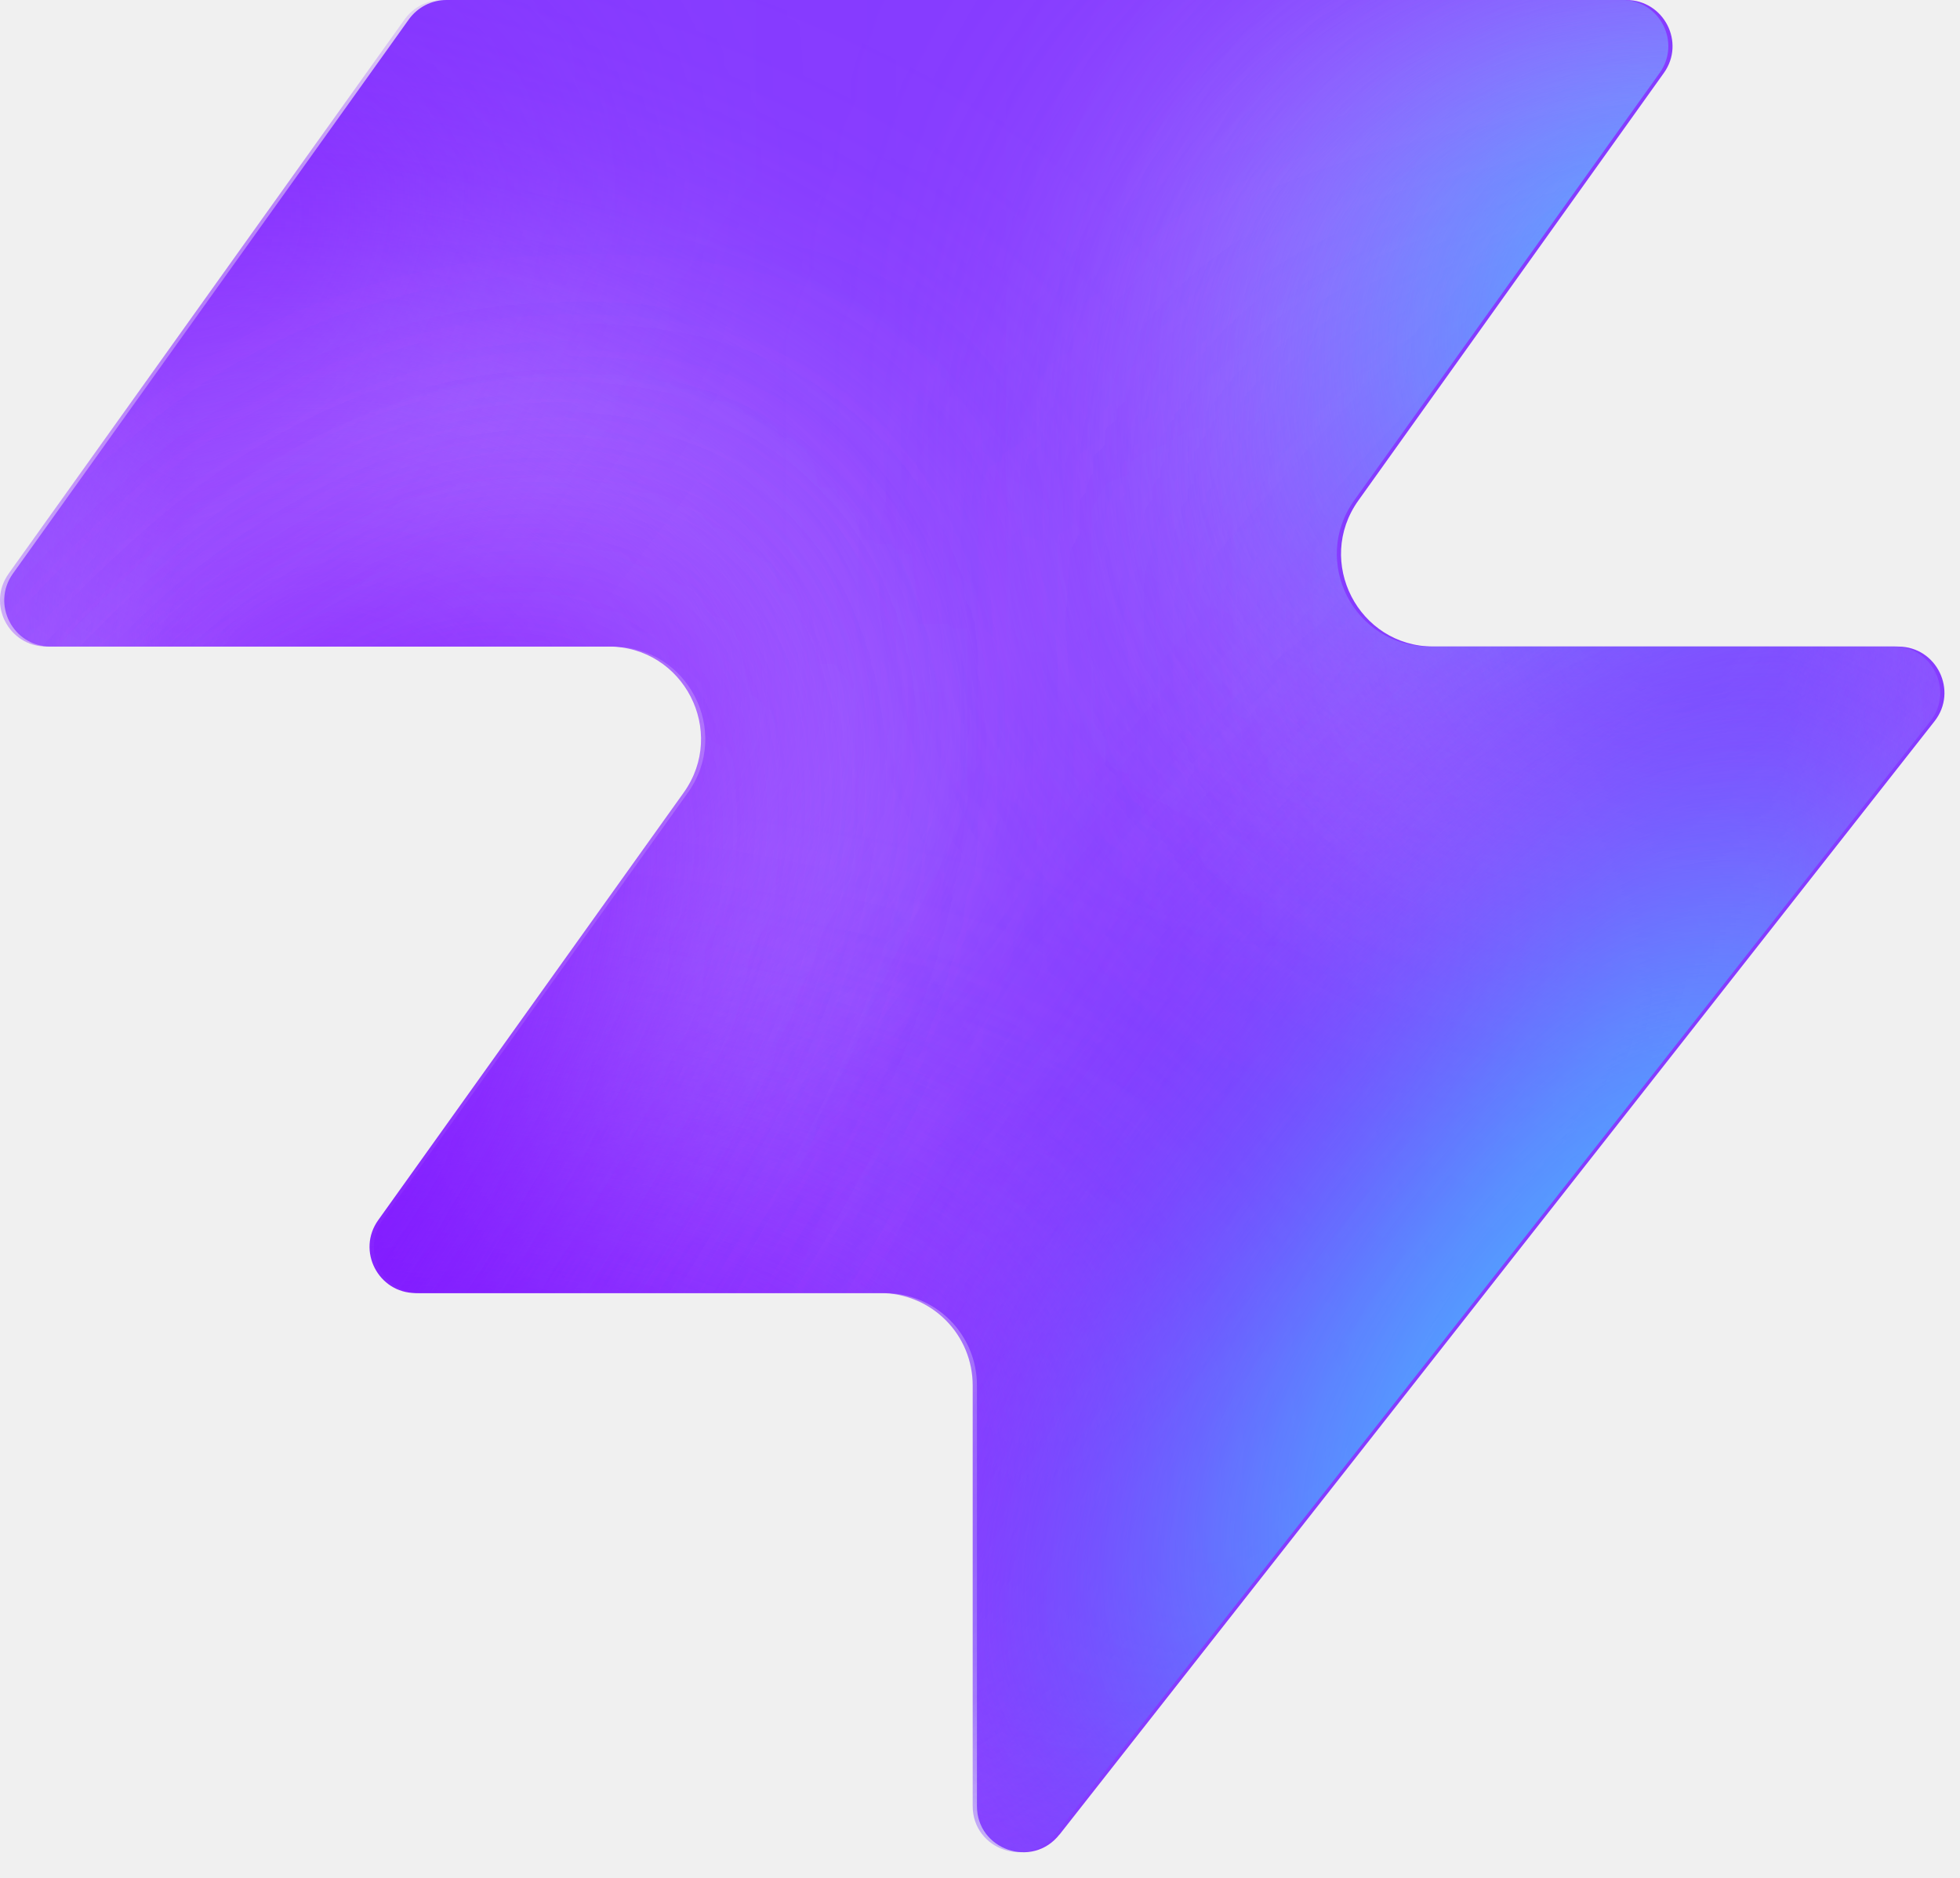
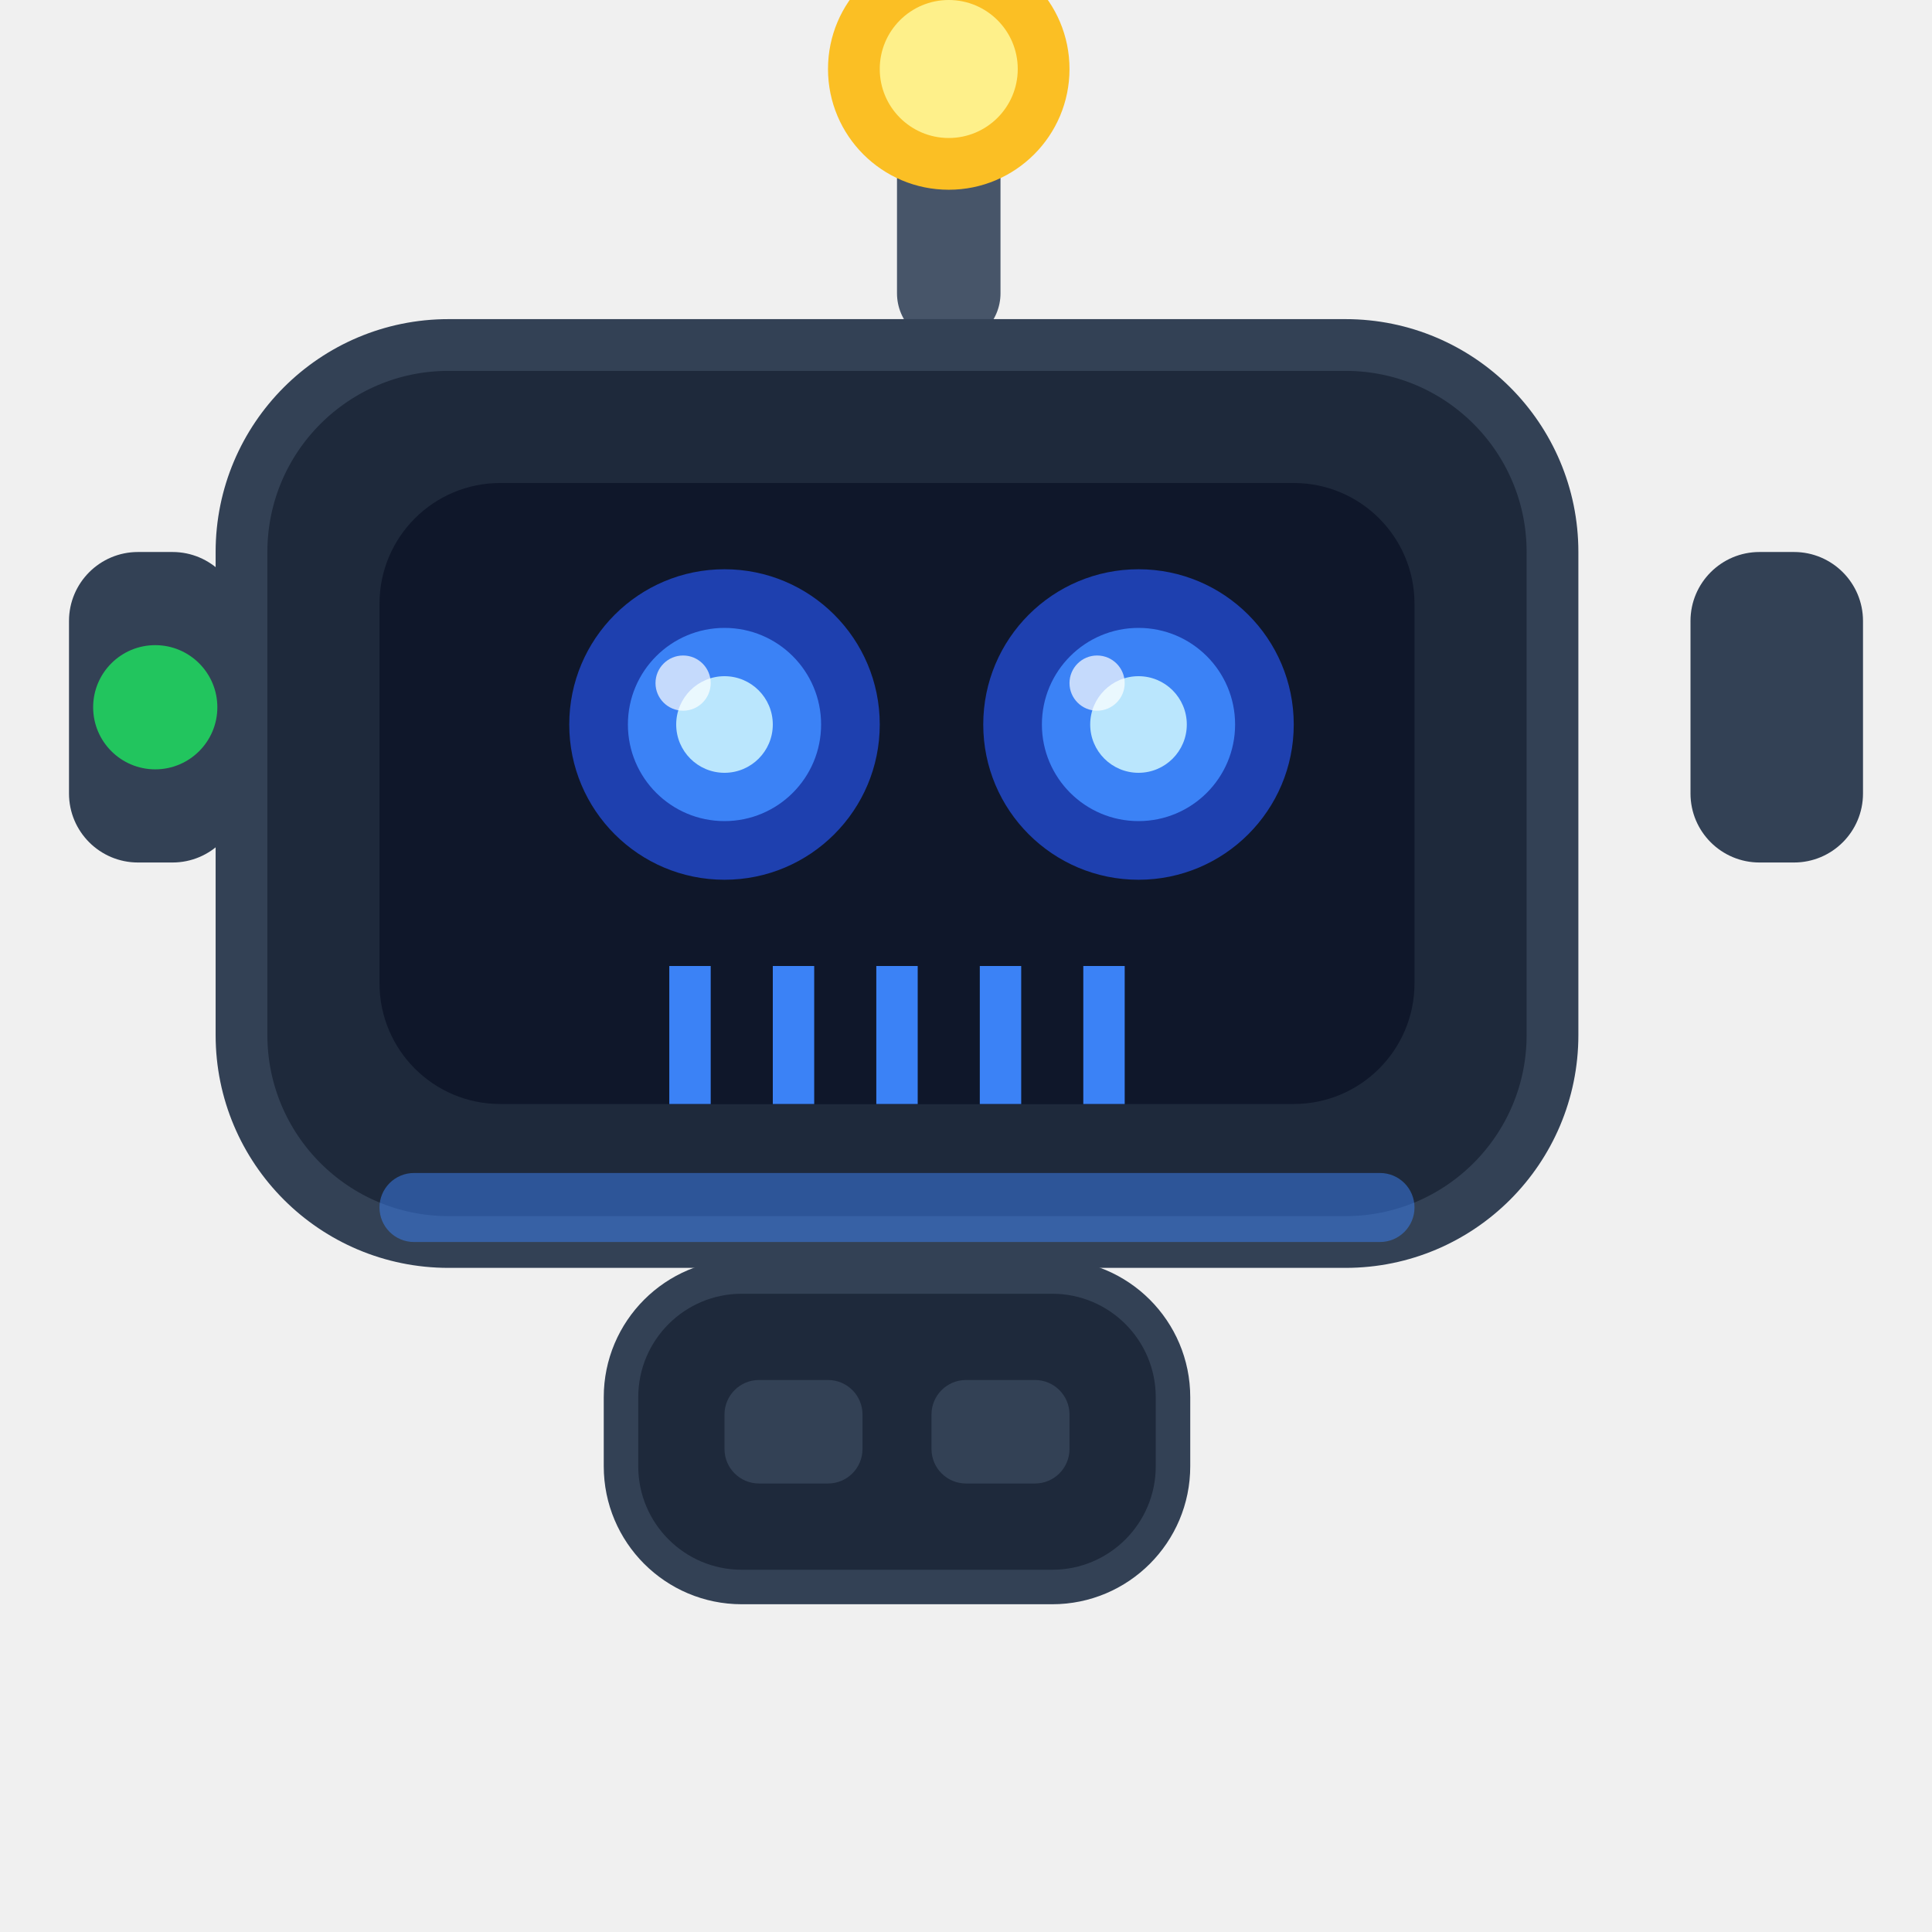
- <svg xmlns="http://www.w3.org/2000/svg" width="48" height="46" fill="none" viewBox="0 0 48 46">
-   <path fill="#863bff" d="M25.946 44.938c-.664.845-2.021.375-2.021-.698V33.937a2.26 2.26 0 0 0-2.262-2.262H10.287c-.92 0-1.456-1.04-.92-1.788l7.48-10.471c1.07-1.497 0-3.578-1.842-3.578H1.237c-.92 0-1.456-1.04-.92-1.788L10.013.474c.214-.297.556-.474.92-.474h28.894c.92 0 1.456 1.04.92 1.788l-7.48 10.471c-1.07 1.498 0 3.579 1.842 3.579h11.377c.943 0 1.473 1.088.89 1.83L25.947 44.94z" style="fill:#863bff;fill:color(display-p3 .525 .23 1);fill-opacity:1" />
-   <mask id="a" width="48" height="46" x="0" y="0" maskUnits="userSpaceOnUse" style="mask-type:alpha">
-     <path fill="#000" d="M25.842 44.938c-.664.844-2.021.375-2.021-.698V33.937a2.26 2.26 0 0 0-2.262-2.262H10.183c-.92 0-1.456-1.04-.92-1.788l7.48-10.471c1.07-1.498 0-3.579-1.842-3.579H1.133c-.92 0-1.456-1.04-.92-1.787L9.91.473c.214-.297.556-.474.92-.474h28.894c.92 0 1.456 1.04.92 1.788l-7.48 10.471c-1.07 1.498 0 3.578 1.842 3.578h11.377c.943 0 1.473 1.088.89 1.832L25.843 44.94z" style="fill:#000;fill-opacity:1" />
-   </mask>
-   <g mask="url(#a)">
-     <g filter="url(#b)">
-       <ellipse cx="5.508" cy="14.704" fill="#ede6ff" rx="5.508" ry="14.704" style="fill:#ede6ff;fill:color(display-p3 .927 .903 1);fill-opacity:1" transform="matrix(.00324 1 1 -.00324 -4.47 31.516)" />
-     </g>
-     <g filter="url(#c)">
-       <ellipse cx="10.399" cy="29.851" fill="#ede6ff" rx="10.399" ry="29.851" style="fill:#ede6ff;fill:color(display-p3 .927 .903 1);fill-opacity:1" transform="matrix(.00324 1 1 -.00324 -39.328 7.883)" />
-     </g>
-     <g filter="url(#d)">
-       <ellipse cx="5.508" cy="30.487" fill="#7e14ff" rx="5.508" ry="30.487" style="fill:#7e14ff;fill:color(display-p3 .492 .077 1);fill-opacity:1" transform="rotate(89.814 -25.913 -14.639)scale(1 -1)" />
-     </g>
-     <g filter="url(#e)">
-       <ellipse cx="5.508" cy="30.599" fill="#7e14ff" rx="5.508" ry="30.599" style="fill:#7e14ff;fill:color(display-p3 .492 .077 1);fill-opacity:1" transform="rotate(89.814 -32.644 -3.334)scale(1 -1)" />
-     </g>
-     <g filter="url(#f)">
-       <ellipse cx="5.508" cy="30.599" fill="#7e14ff" rx="5.508" ry="30.599" style="fill:#7e14ff;fill:color(display-p3 .492 .077 1);fill-opacity:1" transform="matrix(.00324 1 1 -.00324 -34.34 30.47)" />
-     </g>
-     <g filter="url(#g)">
-       <ellipse cx="14.072" cy="22.078" fill="#ede6ff" rx="14.072" ry="22.078" style="fill:#ede6ff;fill:color(display-p3 .927 .903 1);fill-opacity:1" transform="rotate(93.35 24.506 48.493)scale(-1 1)" />
-     </g>
-     <g filter="url(#h)">
-       <ellipse cx="3.47" cy="21.501" fill="#7e14ff" rx="3.47" ry="21.501" style="fill:#7e14ff;fill:color(display-p3 .492 .077 1);fill-opacity:1" transform="rotate(89.009 28.708 47.59)scale(-1 1)" />
-     </g>
-     <g filter="url(#i)">
-       <ellipse cx="3.47" cy="21.501" fill="#7e14ff" rx="3.47" ry="21.501" style="fill:#7e14ff;fill:color(display-p3 .492 .077 1);fill-opacity:1" transform="rotate(89.009 28.708 47.59)scale(-1 1)" />
-     </g>
-     <g filter="url(#j)">
-       <ellipse cx=".387" cy="8.972" fill="#7e14ff" rx="4.407" ry="29.108" style="fill:#7e14ff;fill:color(display-p3 .492 .077 1);fill-opacity:1" transform="rotate(39.51 .387 8.972)" />
-     </g>
-     <g filter="url(#k)">
-       <ellipse cx="47.523" cy="-6.092" fill="#7e14ff" rx="4.407" ry="29.108" style="fill:#7e14ff;fill:color(display-p3 .492 .077 1);fill-opacity:1" transform="rotate(37.892 47.523 -6.092)" />
-     </g>
-     <g filter="url(#l)">
-       <ellipse cx="41.412" cy="6.333" fill="#47bfff" rx="5.971" ry="9.665" style="fill:#47bfff;fill:color(display-p3 .28 .748 1);fill-opacity:1" transform="rotate(37.892 41.412 6.333)" />
-     </g>
-     <g filter="url(#m)">
-       <ellipse cx="-1.879" cy="38.332" fill="#7e14ff" rx="4.407" ry="29.108" style="fill:#7e14ff;fill:color(display-p3 .492 .077 1);fill-opacity:1" transform="rotate(37.892 -1.88 38.332)" />
-     </g>
-     <g filter="url(#n)">
-       <ellipse cx="-1.879" cy="38.332" fill="#7e14ff" rx="4.407" ry="29.108" style="fill:#7e14ff;fill:color(display-p3 .492 .077 1);fill-opacity:1" transform="rotate(37.892 -1.88 38.332)" />
-     </g>
-     <g filter="url(#o)">
-       <ellipse cx="35.651" cy="29.907" fill="#7e14ff" rx="4.407" ry="29.108" style="fill:#7e14ff;fill:color(display-p3 .492 .077 1);fill-opacity:1" transform="rotate(37.892 35.651 29.907)" />
-     </g>
-     <g filter="url(#p)">
-       <ellipse cx="38.418" cy="32.4" fill="#47bfff" rx="5.971" ry="15.297" style="fill:#47bfff;fill:color(display-p3 .28 .748 1);fill-opacity:1" transform="rotate(37.892 38.418 32.4)" />
-     </g>
-   </g>
-   <defs>
-     <filter id="b" width="60.045" height="41.654" x="-19.77" y="16.149" color-interpolation-filters="sRGB" filterUnits="userSpaceOnUse">
-       <feFlood flood-opacity="0" result="BackgroundImageFix" />
-       <feBlend in="SourceGraphic" in2="BackgroundImageFix" result="shape" />
-       <feGaussianBlur result="effect1_foregroundBlur_2002_17158" stdDeviation="7.659" />
-     </filter>
-     <filter id="c" width="90.34" height="51.437" x="-54.613" y="-7.533" color-interpolation-filters="sRGB" filterUnits="userSpaceOnUse">
-       <feFlood flood-opacity="0" result="BackgroundImageFix" />
-       <feBlend in="SourceGraphic" in2="BackgroundImageFix" result="shape" />
-       <feGaussianBlur result="effect1_foregroundBlur_2002_17158" stdDeviation="7.659" />
-     </filter>
-     <filter id="d" width="79.355" height="29.4" x="-49.64" y="2.03" color-interpolation-filters="sRGB" filterUnits="userSpaceOnUse">
-       <feFlood flood-opacity="0" result="BackgroundImageFix" />
-       <feBlend in="SourceGraphic" in2="BackgroundImageFix" result="shape" />
-       <feGaussianBlur result="effect1_foregroundBlur_2002_17158" stdDeviation="4.596" />
-     </filter>
-     <filter id="e" width="79.579" height="29.4" x="-45.045" y="20.029" color-interpolation-filters="sRGB" filterUnits="userSpaceOnUse">
-       <feFlood flood-opacity="0" result="BackgroundImageFix" />
-       <feBlend in="SourceGraphic" in2="BackgroundImageFix" result="shape" />
-       <feGaussianBlur result="effect1_foregroundBlur_2002_17158" stdDeviation="4.596" />
-     </filter>
-     <filter id="f" width="79.579" height="29.4" x="-43.513" y="21.178" color-interpolation-filters="sRGB" filterUnits="userSpaceOnUse">
-       <feFlood flood-opacity="0" result="BackgroundImageFix" />
-       <feBlend in="SourceGraphic" in2="BackgroundImageFix" result="shape" />
-       <feGaussianBlur result="effect1_foregroundBlur_2002_17158" stdDeviation="4.596" />
-     </filter>
-     <filter id="g" width="74.749" height="58.852" x="15.756" y="-17.901" color-interpolation-filters="sRGB" filterUnits="userSpaceOnUse">
-       <feFlood flood-opacity="0" result="BackgroundImageFix" />
-       <feBlend in="SourceGraphic" in2="BackgroundImageFix" result="shape" />
-       <feGaussianBlur result="effect1_foregroundBlur_2002_17158" stdDeviation="7.659" />
-     </filter>
-     <filter id="h" width="61.377" height="25.362" x="23.548" y="2.284" color-interpolation-filters="sRGB" filterUnits="userSpaceOnUse">
-       <feFlood flood-opacity="0" result="BackgroundImageFix" />
-       <feBlend in="SourceGraphic" in2="BackgroundImageFix" result="shape" />
-       <feGaussianBlur result="effect1_foregroundBlur_2002_17158" stdDeviation="4.596" />
-     </filter>
-     <filter id="i" width="61.377" height="25.362" x="23.548" y="2.284" color-interpolation-filters="sRGB" filterUnits="userSpaceOnUse">
-       <feFlood flood-opacity="0" result="BackgroundImageFix" />
-       <feBlend in="SourceGraphic" in2="BackgroundImageFix" result="shape" />
-       <feGaussianBlur result="effect1_foregroundBlur_2002_17158" stdDeviation="4.596" />
-     </filter>
-     <filter id="j" width="56.045" height="63.649" x="-27.636" y="-22.853" color-interpolation-filters="sRGB" filterUnits="userSpaceOnUse">
-       <feFlood flood-opacity="0" result="BackgroundImageFix" />
-       <feBlend in="SourceGraphic" in2="BackgroundImageFix" result="shape" />
-       <feGaussianBlur result="effect1_foregroundBlur_2002_17158" stdDeviation="4.596" />
-     </filter>
-     <filter id="k" width="54.814" height="64.646" x="20.116" y="-38.415" color-interpolation-filters="sRGB" filterUnits="userSpaceOnUse">
-       <feFlood flood-opacity="0" result="BackgroundImageFix" />
-       <feBlend in="SourceGraphic" in2="BackgroundImageFix" result="shape" />
-       <feGaussianBlur result="effect1_foregroundBlur_2002_17158" stdDeviation="4.596" />
-     </filter>
-     <filter id="l" width="33.541" height="35.313" x="24.641" y="-11.323" color-interpolation-filters="sRGB" filterUnits="userSpaceOnUse">
-       <feFlood flood-opacity="0" result="BackgroundImageFix" />
-       <feBlend in="SourceGraphic" in2="BackgroundImageFix" result="shape" />
-       <feGaussianBlur result="effect1_foregroundBlur_2002_17158" stdDeviation="4.596" />
-     </filter>
-     <filter id="m" width="54.814" height="64.646" x="-29.286" y="6.009" color-interpolation-filters="sRGB" filterUnits="userSpaceOnUse">
-       <feFlood flood-opacity="0" result="BackgroundImageFix" />
-       <feBlend in="SourceGraphic" in2="BackgroundImageFix" result="shape" />
-       <feGaussianBlur result="effect1_foregroundBlur_2002_17158" stdDeviation="4.596" />
-     </filter>
-     <filter id="n" width="54.814" height="64.646" x="-29.286" y="6.009" color-interpolation-filters="sRGB" filterUnits="userSpaceOnUse">
-       <feFlood flood-opacity="0" result="BackgroundImageFix" />
-       <feBlend in="SourceGraphic" in2="BackgroundImageFix" result="shape" />
-       <feGaussianBlur result="effect1_foregroundBlur_2002_17158" stdDeviation="4.596" />
-     </filter>
-     <filter id="o" width="54.814" height="64.646" x="8.244" y="-2.416" color-interpolation-filters="sRGB" filterUnits="userSpaceOnUse">
-       <feFlood flood-opacity="0" result="BackgroundImageFix" />
-       <feBlend in="SourceGraphic" in2="BackgroundImageFix" result="shape" />
-       <feGaussianBlur result="effect1_foregroundBlur_2002_17158" stdDeviation="4.596" />
-     </filter>
-     <filter id="p" width="39.409" height="43.623" x="18.713" y="10.588" color-interpolation-filters="sRGB" filterUnits="userSpaceOnUse">
-       <feFlood flood-opacity="0" result="BackgroundImageFix" />
-       <feBlend in="SourceGraphic" in2="BackgroundImageFix" result="shape" />
-       <feGaussianBlur result="effect1_foregroundBlur_2002_17158" stdDeviation="4.596" />
-     </filter>
-   </defs>
+ <svg xmlns="http://www.w3.org/2000/svg" viewBox="0 0 56 56" fill="none">
+   <rect x="26" y="2" width="3" height="8" rx="1.5" fill="#475569" />
+   <circle cx="27.5" cy="2" r="3.5" fill="#fbbf24" />
+   <circle cx="27.5" cy="2" r="2" fill="#fef08a" />
+   <rect x="7" y="10" width="38" height="26" rx="6" fill="#1e293b" />
+   <rect x="7" y="10" width="38" height="26" rx="6" fill="none" stroke="#334155" stroke-width="1.5" />
+   <rect x="11" y="14" width="30" height="18" rx="3.5" fill="#0f172a" />
+   <circle cx="21" cy="21" r="4.5" fill="#1e40af" />
+   <circle cx="21" cy="21" r="2.8" fill="#3b82f6" />
+   <circle cx="21" cy="21" r="1.4" fill="#bae6fd" />
+   <circle cx="19.8" cy="19.8" r="0.8" fill="white" opacity="0.7" />
+   <circle cx="33" cy="21" r="4.5" fill="#1e40af" />
+   <circle cx="33" cy="21" r="2.8" fill="#3b82f6" />
+   <circle cx="33" cy="21" r="1.4" fill="#bae6fd" />
+   <circle cx="31.8" cy="19.8" r="0.8" fill="white" opacity="0.7" />
+   <rect x="18" y="28" width="16" height="4" rx="1.5" fill="#0f172a" />
+   <line x1="20" y1="28" x2="20" y2="32" stroke="#3b82f6" stroke-width="1.2" />
+   <line x1="23" y1="28" x2="23" y2="32" stroke="#3b82f6" stroke-width="1.2" />
+   <line x1="26" y1="28" x2="26" y2="32" stroke="#3b82f6" stroke-width="1.2" />
+   <line x1="29" y1="28" x2="29" y2="32" stroke="#3b82f6" stroke-width="1.2" />
+   <line x1="32" y1="28" x2="32" y2="32" stroke="#3b82f6" stroke-width="1.2" />
+   <rect x="2" y="16" width="5" height="9" rx="2" fill="#334155" />
+   <rect x="49" y="16" width="5" height="9" rx="2" fill="#334155" />
+   <circle cx="4.5" cy="20.5" r="1.8" fill="#22c55e" />
+   <rect x="11" y="34" width="30" height="2" rx="1" fill="#3b82f6" opacity="0.5" />
+   <rect x="18" y="37" width="16" height="9" rx="3.5" fill="#1e293b" stroke="#334155" stroke-width="1" />
+   <rect x="21" y="40" width="4" height="3" rx="1" fill="#334155" />
+   <rect x="27" y="40" width="4" height="3" rx="1" fill="#334155" />
</svg>
